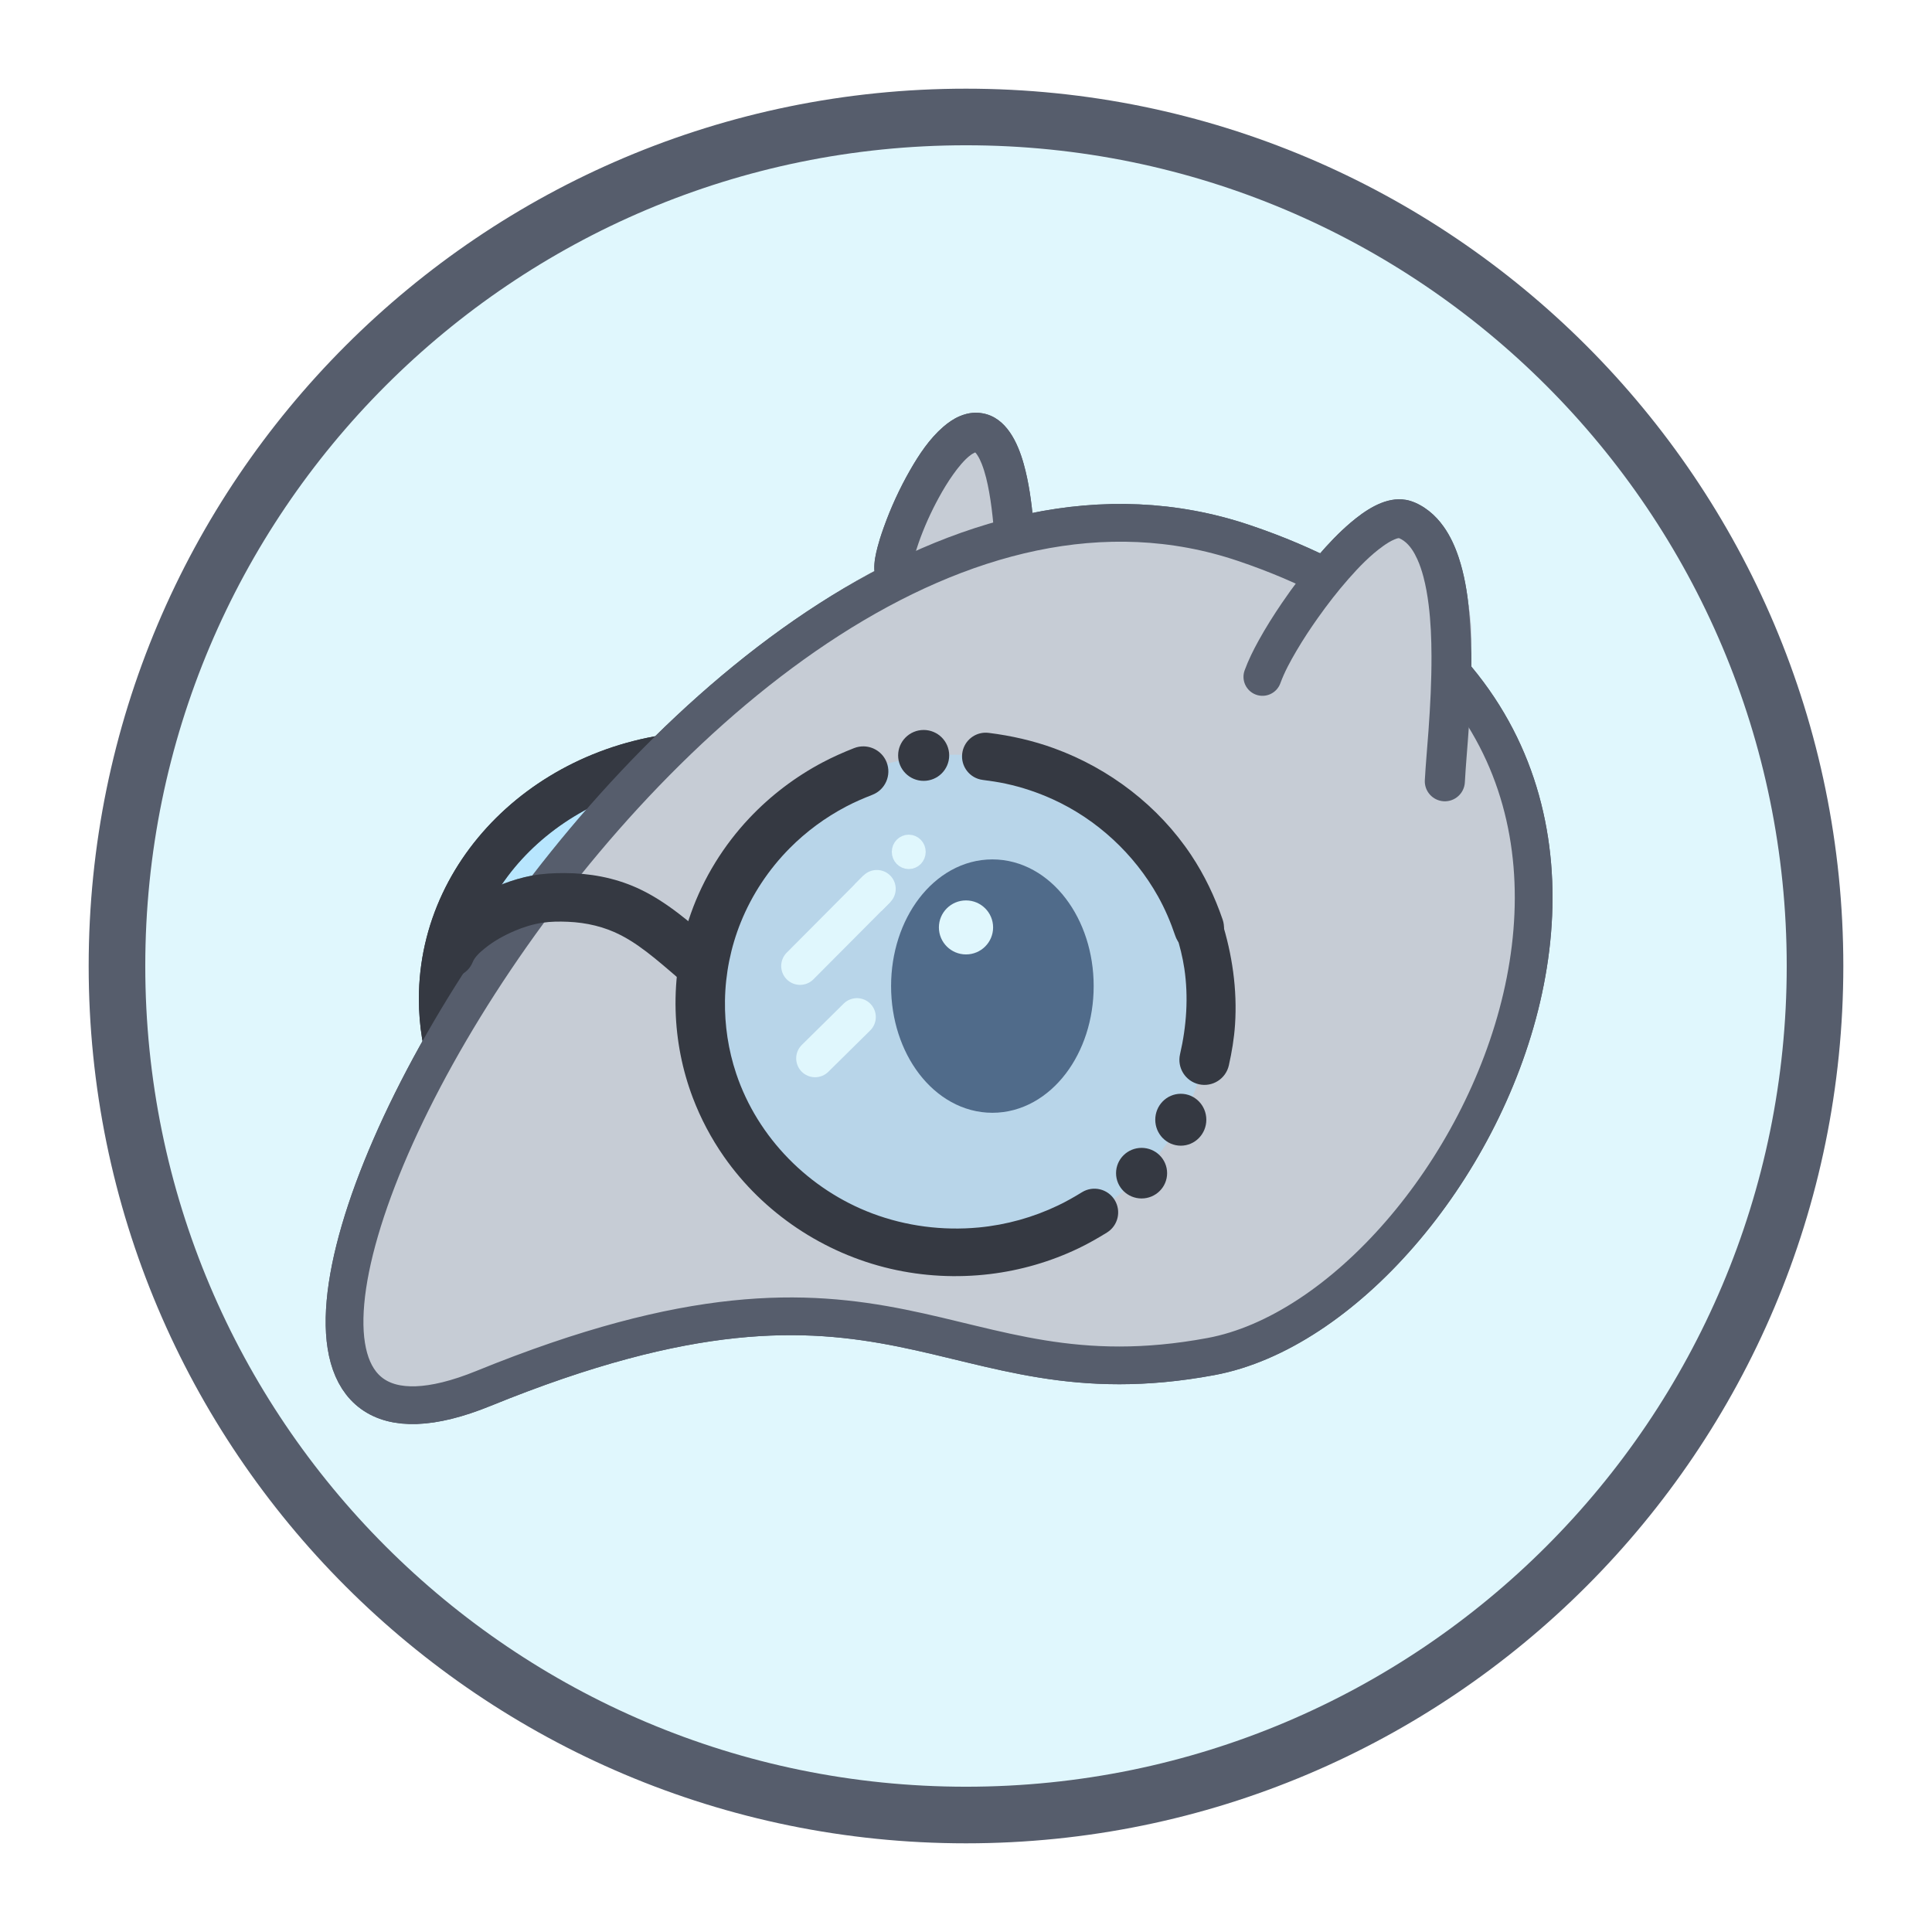
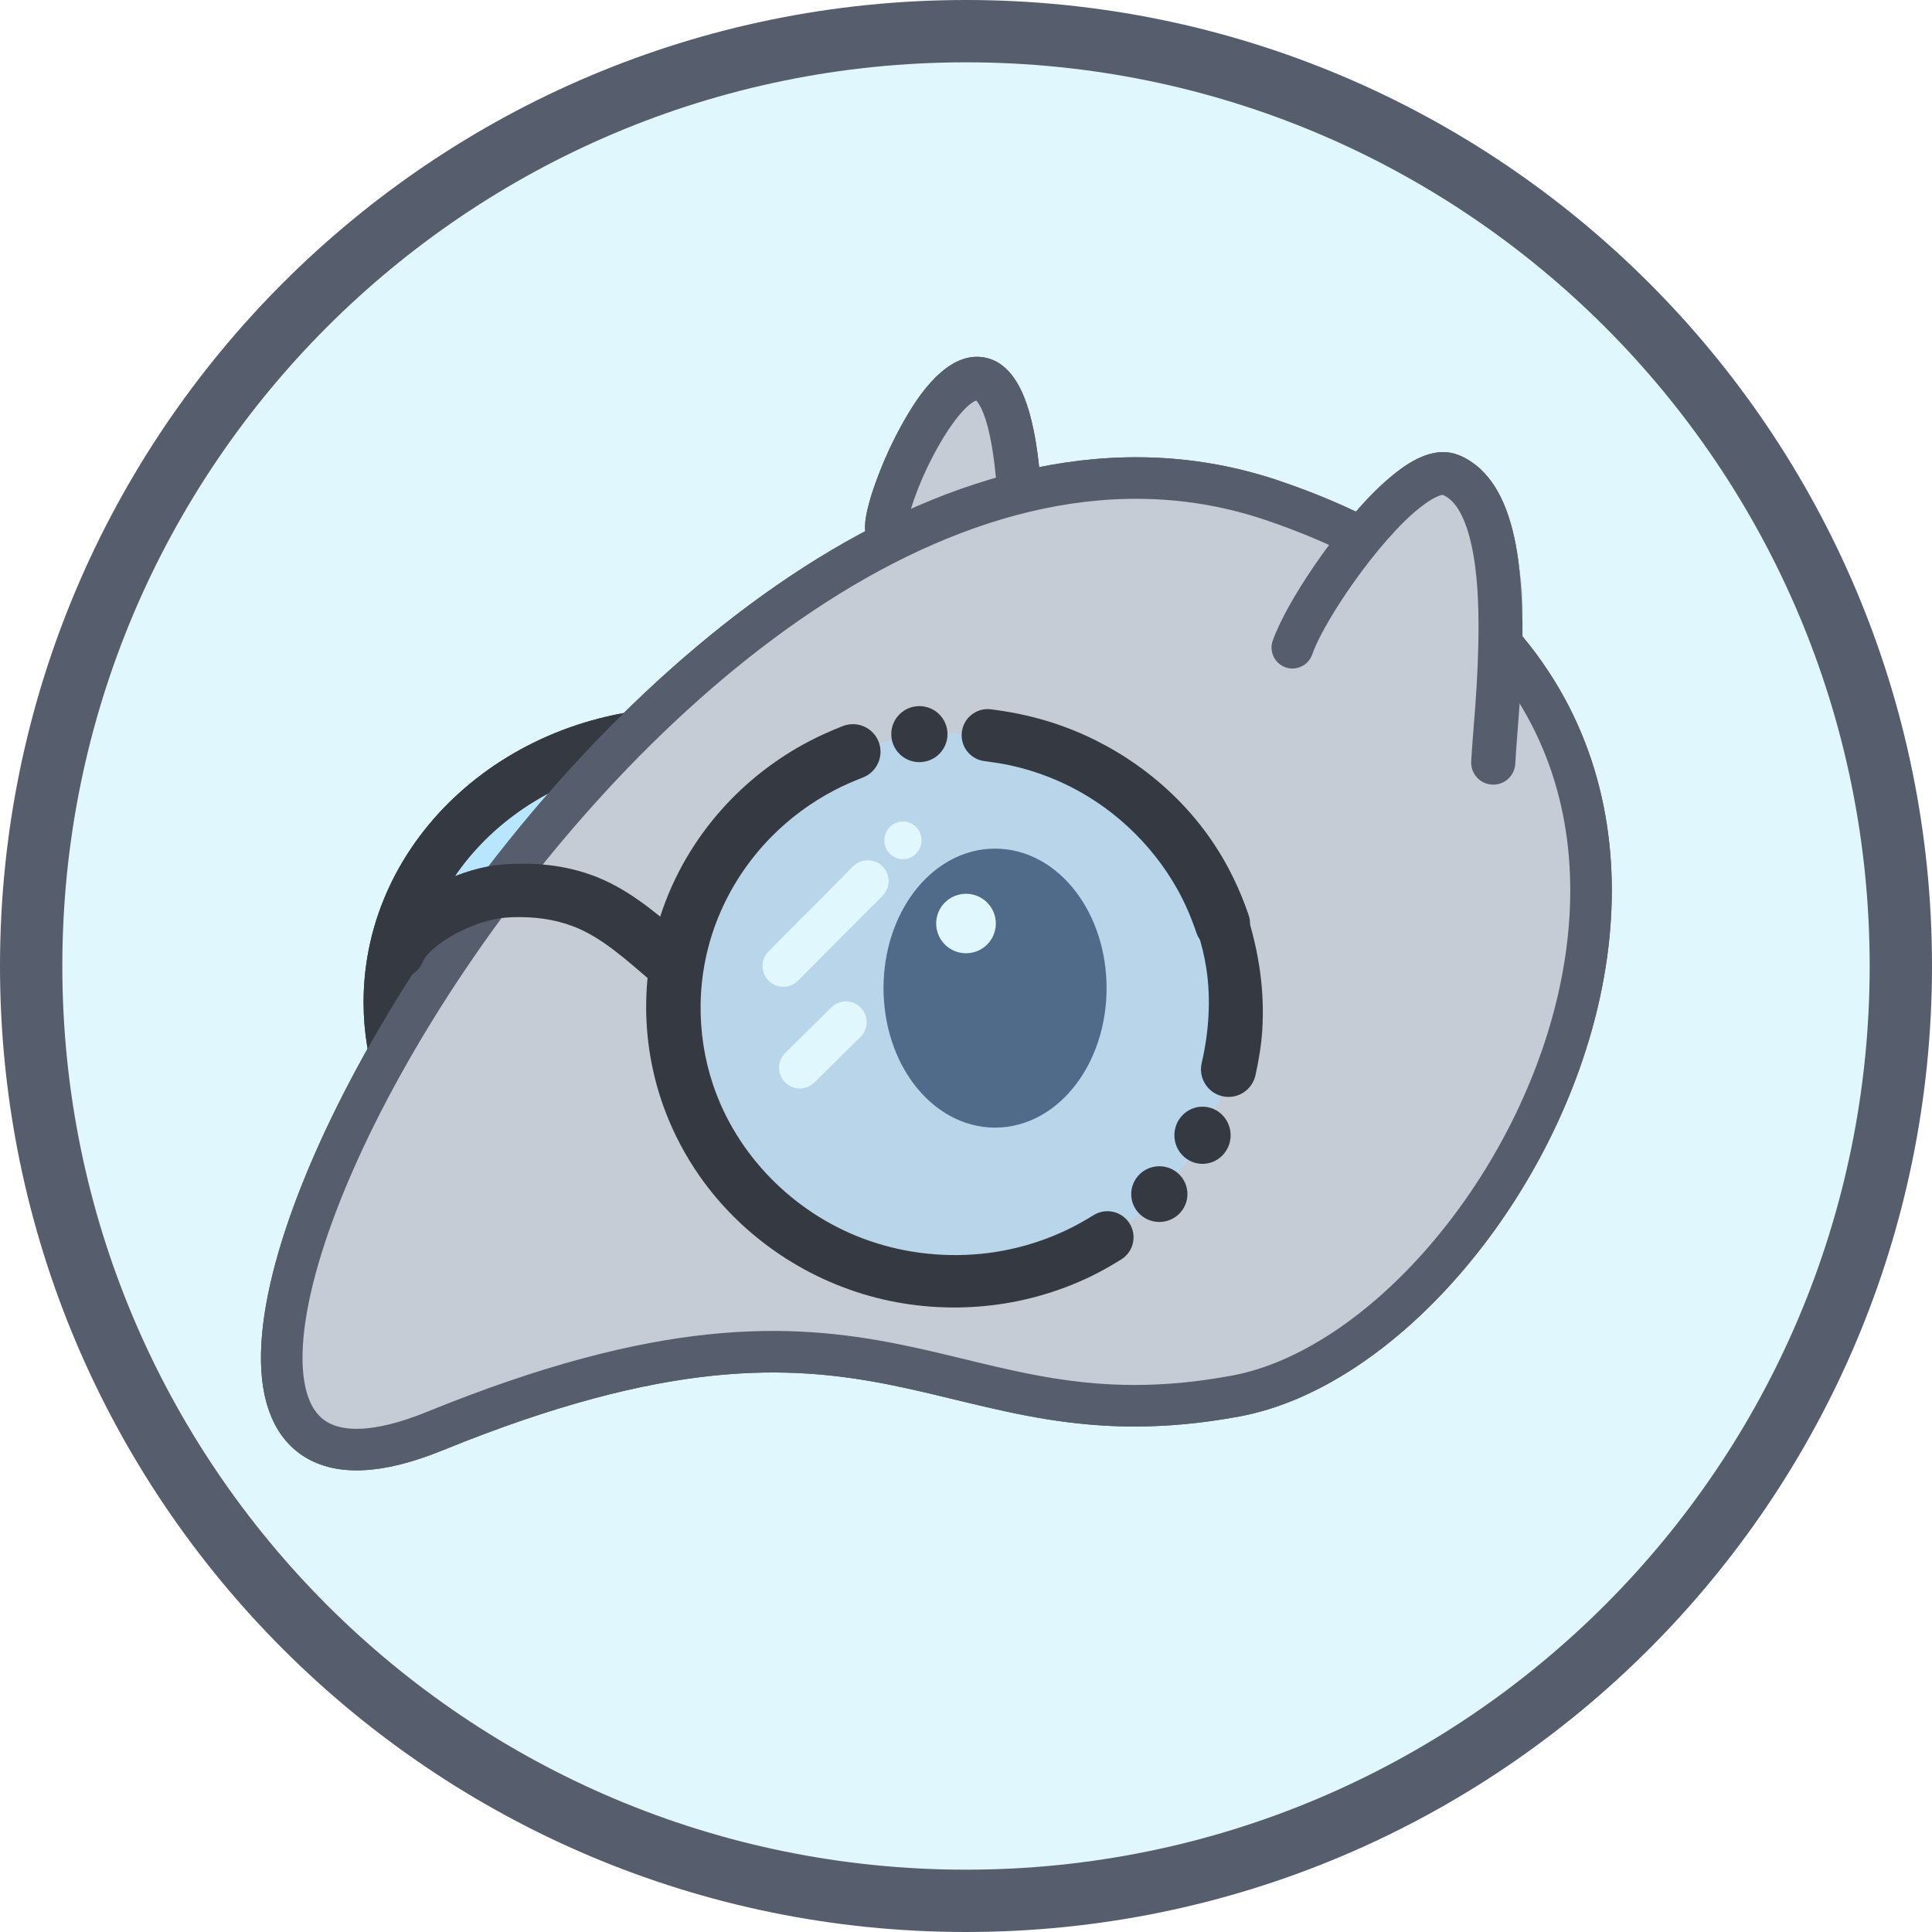
- <svg xmlns="http://www.w3.org/2000/svg" xmlns:ns1="http://vectornator.io" height="100%" stroke-miterlimit="10" style="fill-rule:nonzero;clip-rule:evenodd;stroke-linecap:round;stroke-linejoin:round;" version="1.1" viewBox="0 0 1024 1024" width="100%" xml:space="preserve">
+ <svg xmlns="http://www.w3.org/2000/svg" xmlns:ns1="http://vectornator.io" stroke-miterlimit="10" style="fill-rule:nonzero;clip-rule:evenodd;stroke-linecap:round;stroke-linejoin:round;" version="1.1" xml:space="preserve" viewBox="47 47 930 930">
  <defs />
  <g id="Layer-2" ns1:layerName="Layer 2">
    <path d="M62 512C62 263.472 263.472 62 512 62C760.528 62 962 263.472 962 512C962 760.528 760.528 962 512 962C263.472 962 62 760.528 62 512Z" fill="#e0f7fd" fill-rule="nonzero" opacity="1" stroke="#565d6c" stroke-linecap="butt" stroke-linejoin="round" stroke-width="30" ns1:layerName="Oval 1" />
  </g>
  <g id="Layer-1" ns1:layerName="Layer 1">
    <path d="M475.831 299.779C467.935 286.509 501.611 230.93 516.991 229.229C530.26 227.762 530.693 278.189 532.373 285.88" fill="#c6ccd5" fill-rule="nonzero" opacity="1" stroke="none" ns1:layerName="Curve 44" />
    <path d="M316.852 646.531C268.193 625.836 234.516 581.17 234.516 529.405C234.516 457.934 298.713 399.996 377.904 399.996C438.966 399.996 491.113 434.443 511.789 482.98" fill="#a9e0ff" fill-opacity="0.47" fill-rule="nonzero" opacity="1" stroke="#353942" stroke-linecap="butt" stroke-linejoin="round" stroke-width="25" ns1:layerName="Oval 4" />
    <path d="M659.24 287.792C376.901 151.311 31.483 827.626 253.277 731.832C311.968 706.484 402.363 673.317 491.592 708.906C609.769 756.04 702.635 702.735 768.884 626.608C826.55 560.344 868.511 388.953 659.24 287.792Z" fill="#c6ccd5" fill-rule="nonzero" opacity="1" stroke="none" ns1:layerName="Curve 45" />
    <path d="M659.24 287.792C362.072 187.625 32.586 827.017 256.327 735.864C475.604 646.531 499.183 745.541 641.867 718.993C780.63 693.175 936.466 381.237 659.24 287.792Z" fill="none" opacity="1" stroke="#565d6c" stroke-linecap="butt" stroke-linejoin="round" stroke-width="20" ns1:layerName="Curve 46" />
    <path d="M482.295 522.648C482.295 491.086 501.854 465.5 525.981 465.5C550.108 465.5 569.667 491.086 569.667 522.648C569.667 554.21 550.108 579.795 525.981 579.795C501.854 579.795 482.295 554.21 482.295 522.648Z" fill="#000120" fill-rule="nonzero" opacity="1" stroke="#000120" stroke-linecap="butt" stroke-linejoin="round" stroke-width="20" ns1:layerName="Oval 5" />
    <path d="M695.475 341.739C693.259 340.625 690.546 338.912 690.937 336.435C696.318 302.308 717.505 265.152 737.226 270.579C803.85 288.914 782.783 405.009 739.916 433.444" fill="#c6ccd5" fill-rule="nonzero" opacity="1" stroke="none" ns1:layerName="Curve 47" />
    <path d="M635.47 491.702C639.624 504.37 641.867 517.871 641.867 531.882C641.867 565.85 628.686 596.818 607.035 620.198C582.26 646.951 546.395 663.767 506.498 663.767C431.736 663.767 371.129 604.72 371.129 531.882C371.129 459.043 431.736 399.996 506.498 399.996C566.879 399.996 618.026 438.512 635.47 491.702" fill="#a9e0ff" fill-opacity="0.473" fill-rule="nonzero" opacity="1" stroke="none" ns1:layerName="Oval 6" />
    <g opacity="1" ns1:layerName="Curve 49">
      <path d="M457.906 395.594C456.183 395.547 454.426 395.832 452.719 396.5C447.041 398.725 441.491 401.185 436.094 404.031C421.64 411.654 408.47 421.653 397.25 433.531C383.561 448.023 372.853 465.326 366.188 484.125C360.344 500.606 357.607 518.15 358.094 535.625C358.533 551.386 361.603 567.035 367.188 581.781C371.36 592.798 376.919 603.306 383.656 612.969C404.516 642.888 436.481 664.218 471.969 672.469C489.198 676.475 507.129 677.399 524.688 675.281C540.992 673.314 556.978 668.678 571.781 661.562C576.911 659.097 581.848 656.27 586.688 653.281C592.594 649.636 594.426 641.907 590.781 636C587.136 630.093 579.376 628.261 573.469 631.906C569.377 634.429 565.212 636.794 560.875 638.875C547.655 645.219 533.319 649.222 518.719 650.594C499.674 652.383 480.253 649.9 462.344 643.156C428.844 630.541 401.566 603.05 390.188 569C386.029 556.554 384.049 543.431 384.25 530.312C384.468 516.123 387.31 502.002 392.625 488.844C398.554 474.166 407.419 460.8 418.562 449.562C427.317 440.734 437.433 433.285 448.438 427.5C452.962 425.121 457.648 423.108 462.406 421.25C469.234 418.579 472.608 410.859 469.938 404.031C467.935 398.911 463.077 395.735 457.906 395.594Z" fill="#353942" stroke="none" />
    </g>
    <g opacity="1" ns1:layerName="Curve 48">
      <path d="M521.469 388.375C515.64 388.822 510.759 393.318 510 399.344C509.133 406.23 513.988 412.508 520.875 413.375C524.924 413.889 528.975 414.49 532.969 415.344C541.619 417.194 550.046 420.018 558.094 423.688C581.456 434.339 601.211 452.68 613.75 475.062C617.487 481.733 620.456 488.734 622.906 495.969C625.271 502.908 632.811 506.646 639.75 504.281C646.689 501.916 650.396 494.345 648.031 487.406C643.896 475.352 638.436 463.877 631.375 453.25C614.053 427.182 588.07 407.313 558.719 396.625C547.488 392.535 535.879 389.917 524.031 388.438C523.17 388.329 522.301 388.311 521.469 388.375Z" fill="#353942" stroke="none" />
    </g>
    <g opacity="1" ns1:layerName="Oval 7">
      <path d="M635.47 491.702C639.624 504.37 641.867 517.871 641.867 531.882C641.867 542.153 640.661 552.151 638.381 561.747" fill="#353942" fill-rule="nonzero" stroke="none" />
      <path d="M634.188 479.188C633.357 479.273 632.515 479.458 631.688 479.719C625.066 481.801 621.386 488.848 623.469 495.469C625.296 501.32 626.812 507.243 627.719 513.312C629.974 528.409 628.885 543.955 625.438 558.781C623.807 565.929 628.29 573.057 635.438 574.688C642.585 576.318 649.682 571.835 651.312 564.688C652.906 557.565 654.111 550.383 654.594 543.094C655.83 524.413 653.109 505.745 647.469 487.938C645.647 482.144 640.002 478.587 634.188 479.188Z" fill="#353942" stroke="none" />
    </g>
    <g opacity="1" ns1:layerName="Curve 50">
      <path d="M299.281 462.75C293.432 462.736 287.535 463.02 281.781 464.125C271.461 466.107 261.479 470.106 252.406 475.375C242.242 481.278 231.783 489.438 227.188 500.594C224.565 507.02 227.636 514.347 234.062 516.969C240.489 519.591 247.847 516.52 250.469 510.094C251.645 507.142 254.362 504.776 256.75 502.812C261.526 498.886 267.045 495.829 272.719 493.406C277.457 491.383 282.429 489.83 287.531 489.062C291.959 488.396 296.503 488.379 300.969 488.562C310.802 488.968 320.455 491.187 329.219 495.75C335.614 499.08 341.448 503.374 347.031 507.906C352.29 512.174 357.383 516.662 362.531 521.062C368.113 525.815 376.497 525.145 381.25 519.562C386.003 513.98 385.332 505.596 379.75 500.844C366.547 489.647 353.52 477.74 337.562 470.562C325.518 465.145 312.442 462.782 299.281 462.75Z" fill="#353942" stroke="none" />
    </g>
    <path d="M454.935 480.964L464.744 471.106L424.051 512L439.166 496.81L448.337 487.593" fill="none" opacity="0.999" stroke="#e0f7fd" stroke-linecap="butt" stroke-linejoin="round" stroke-width="20" ns1:layerName="Curve 51" />
    <path d="M460.037 475.836L464.744 471.106" fill="none" opacity="0.999" stroke="#e0f7fd" stroke-linecap="butt" stroke-linejoin="round" stroke-width="20" ns1:layerName="Line 3" />
    <path d="M432.001 560.959L440.247 552.819L454.199 539.043L432.001 560.959Z" fill="none" opacity="0.999" stroke="#e0f7fd" stroke-linecap="butt" stroke-linejoin="round" stroke-width="20" ns1:layerName="Line 4" />
    <path d="M412.391 351.649" fill="none" opacity="1" stroke="#565d6c" stroke-linecap="butt" stroke-linejoin="round" stroke-width="10" ns1:layerName="Curve 52" />
    <path d="M404.28 348.593" fill="none" opacity="1" stroke="#565d6c" stroke-linecap="butt" stroke-linejoin="round" stroke-width="10" ns1:layerName="Curve 53" />
    <path d="M501.543 491.553C501.543 485.806 506.225 481.147 512 481.147C517.775 481.147 522.457 485.806 522.457 491.553C522.457 497.3 517.775 501.959 512 501.959C506.225 501.959 501.543 497.3 501.543 491.553Z" fill="#e0f7fd" fill-rule="nonzero" opacity="1" stroke="#e0f7fd" stroke-linecap="butt" stroke-linejoin="round" stroke-width="7.817" ns1:layerName="Oval 13" />
    <path d="M476.583 451.505C476.583 448.632 478.853 446.302 481.654 446.302C484.455 446.302 486.726 448.632 486.726 451.505C486.726 454.379 484.455 456.708 481.654 456.708C478.853 456.708 476.583 454.379 476.583 451.505Z" fill="#e0f7fd" fill-rule="nonzero" opacity="1" stroke="#e0f7fd" stroke-linecap="butt" stroke-linejoin="round" stroke-width="7.817" ns1:layerName="Oval 14" />
    <path d="M479.935 400.384C479.935 395.094 484.244 390.806 489.559 390.806C494.874 390.806 499.183 395.094 499.183 400.384C499.183 405.674 494.874 409.963 489.559 409.963C484.244 409.963 479.935 405.674 479.935 400.384Z" fill="#353942" fill-rule="nonzero" opacity="1" stroke="#353942" stroke-linecap="butt" stroke-linejoin="round" stroke-width="7.817" ns1:layerName="Oval 15" />
    <path d="M595.438 621.803C595.438 616.556 599.747 612.302 605.062 612.302C610.377 612.302 614.686 616.556 614.686 621.803C614.686 627.049 610.377 631.303 605.062 631.303C599.747 631.303 595.438 627.049 595.438 621.803Z" fill="#353942" fill-rule="nonzero" opacity="1" stroke="#353942" stroke-linecap="butt" stroke-linejoin="round" stroke-width="7.817" ns1:layerName="Oval 16" />
    <path d="M616.222 593.48C616.222 588.041 620.531 583.632 625.846 583.632C631.161 583.632 635.47 588.041 635.47 593.48C635.47 598.92 631.161 603.329 625.846 603.329C620.531 603.329 616.222 598.92 616.222 593.48Z" fill="#353942" fill-rule="nonzero" opacity="1" stroke="#353942" stroke-linecap="butt" stroke-linejoin="round" stroke-width="7.817" ns1:layerName="Oval 12" />
    <g opacity="1" ns1:layerName="Curve 54">
      <path d="M515.688 218.812C513.212 219.004 510.806 219.676 508.531 220.656C505.365 222.02 502.501 224.029 499.906 226.281C492.622 232.604 487.137 240.885 482.375 249.188C476.835 258.845 472.148 269.076 468.406 279.562C467.682 281.594 466.978 283.626 466.344 285.688C465.907 287.108 465.5 288.531 465.125 289.969C463.274 297.065 461.347 306.944 468.281 312.062C468.983 312.581 469.745 312.998 470.531 313.375C475.611 315.618 481.539 313.298 483.781 308.219C485.005 305.447 484.788 302.48 483.594 299.938C483.612 299.788 483.631 299.634 483.656 299.469C483.829 298.334 484.071 297.24 484.344 296.125C485.037 293.296 485.912 290.498 486.875 287.75C489.755 279.528 493.361 271.522 497.531 263.875C499.864 259.598 502.389 255.406 505.219 251.438C506.569 249.543 507.967 247.689 509.5 245.938C511.079 244.133 512.787 242.361 514.75 240.969C515.25 240.614 515.793 240.3 516.344 240.031C516.501 239.954 516.696 239.879 516.875 239.812C516.954 239.875 517.034 239.938 517.062 239.969C517.401 240.333 517.692 240.743 517.969 241.156C518.918 242.576 519.652 244.137 520.281 245.719C522.211 250.57 523.358 255.751 524.281 260.875C525.311 266.59 525.983 272.346 526.531 278.125C527.095 283.963 532.287 288.251 538.125 287.688C543.963 287.124 548.22 281.932 547.656 276.094C546.661 265.962 545.339 255.763 542.594 245.938C539.496 234.852 533.447 221.237 520.688 219.062C519.032 218.78 517.364 218.683 515.688 218.812ZM517.156 239.688C517.166 239.685 517.178 239.69 517.188 239.688C517.216 239.725 517.359 239.722 517.312 239.719C517.258 239.715 517.21 239.694 517.156 239.688Z" fill="#565d6c" stroke="none" />
    </g>
    <g opacity="1" ns1:layerName="Curve 55">
      <path d="M743.094 264.688C733.095 263.975 723.264 270.752 716 276.906C709.651 282.285 703.926 288.36 698.5 294.656C691.653 302.6 685.303 310.986 679.406 319.656C675.053 326.057 670.899 332.628 667.156 339.406C664.327 344.529 661.697 349.778 659.688 355.281C657.783 360.497 660.472 366.283 665.688 368.188C670.903 370.092 676.689 367.403 678.594 362.188C680.809 356.124 683.953 350.395 687.219 344.844C690.724 338.885 694.532 333.108 698.531 327.469C703.588 320.339 708.942 313.406 714.719 306.844C720.288 300.518 726.269 294.287 733.156 289.375C735.002 288.058 736.94 286.83 739.031 285.938C739.788 285.614 740.681 285.239 741.531 285.219C742.425 285.629 743.259 286.069 744.062 286.656C747.337 289.05 749.534 292.712 751.188 296.344C752.559 299.356 753.592 302.491 754.438 305.688C755.712 310.504 756.566 315.435 757.188 320.375C758.329 329.45 758.69 338.61 758.719 347.75C758.759 360.962 758.072 374.169 757.125 387.344C756.498 396.06 755.674 404.774 755.188 413.5C754.867 419.356 759.363 424.367 765.219 424.688C771.075 425.008 776.085 420.512 776.406 414.656C776.929 404.958 777.854 395.284 778.5 385.594C779.883 364.856 780.695 343.907 778.594 323.188C777.641 313.788 776.086 304.359 773.094 295.375C771.191 289.664 768.679 284.114 765.188 279.188C762.992 276.09 760.424 273.259 757.438 270.906C754.467 268.567 751.041 266.566 747.406 265.469C745.978 265.038 744.522 264.789 743.094 264.688Z" fill="#565d6c" stroke="none" />
    </g>
    <path d="M475.831 299.779C467.935 286.509 501.611 230.93 516.991 229.229C530.26 227.762 530.693 278.189 532.373 285.88" fill="#c6ccd5" fill-rule="nonzero" opacity="1" stroke="none" ns1:layerName="Curve 56" />
    <path d="M316.852 646.531C268.193 625.836 234.516 581.17 234.516 529.405C234.516 457.934 298.713 399.996 377.904 399.996C438.966 399.996 491.113 434.443 511.789 482.98" fill="#a9e0ff" fill-opacity="0.47" fill-rule="nonzero" opacity="1" stroke="#353942" stroke-linecap="butt" stroke-linejoin="round" stroke-width="25" ns1:layerName="Oval 17" />
    <path d="M659.24 287.792C376.901 151.311 31.483 827.626 253.277 731.832C311.968 706.484 402.363 673.317 491.592 708.906C609.769 756.04 702.635 702.735 768.884 626.608C826.55 560.344 868.511 388.953 659.24 287.792Z" fill="#c6ccd5" fill-rule="nonzero" opacity="1" stroke="none" ns1:layerName="Curve 57" />
    <path d="M659.24 287.792C362.072 187.625 32.586 827.017 256.327 735.864C475.604 646.531 499.183 745.541 641.867 718.993C780.63 693.175 936.466 381.237 659.24 287.792Z" fill="none" opacity="1" stroke="#565d6c" stroke-linecap="butt" stroke-linejoin="round" stroke-width="20" ns1:layerName="Curve 58" />
    <path d="M482.295 522.648C482.295 491.086 501.854 465.5 525.981 465.5C550.108 465.5 569.667 491.086 569.667 522.648C569.667 554.21 550.108 579.795 525.981 579.795C501.854 579.795 482.295 554.21 482.295 522.648Z" fill="#000120" fill-rule="nonzero" opacity="1" stroke="#000120" stroke-linecap="butt" stroke-linejoin="round" stroke-width="20" ns1:layerName="Oval 18" />
    <path d="M695.475 341.739C693.259 340.625 690.546 338.912 690.937 336.435C696.318 302.308 717.505 265.152 737.226 270.579C803.85 288.914 782.783 405.009 739.916 433.444" fill="#c6ccd5" fill-rule="nonzero" opacity="1" stroke="none" ns1:layerName="Curve 59" />
    <path d="M635.47 491.702C639.624 504.37 641.867 517.871 641.867 531.882C641.867 565.85 628.686 596.818 607.035 620.198C582.26 646.951 546.395 663.767 506.498 663.767C431.736 663.767 371.129 604.72 371.129 531.882C371.129 459.043 431.736 399.996 506.498 399.996C566.879 399.996 618.026 438.512 635.47 491.702" fill="#a9e0ff" fill-opacity="0.473" fill-rule="nonzero" opacity="1" stroke="none" ns1:layerName="Oval 19" />
    <g opacity="1" ns1:layerName="Curve 60">
      <path d="M457.906 395.594C456.183 395.547 454.426 395.832 452.719 396.5C447.041 398.725 441.491 401.185 436.094 404.031C421.64 411.654 408.47 421.653 397.25 433.531C383.561 448.023 372.853 465.326 366.188 484.125C360.344 500.606 357.607 518.15 358.094 535.625C358.533 551.386 361.603 567.035 367.188 581.781C371.36 592.798 376.919 603.306 383.656 612.969C404.516 642.888 436.481 664.218 471.969 672.469C489.198 676.475 507.129 677.399 524.688 675.281C540.992 673.314 556.978 668.678 571.781 661.562C576.911 659.097 581.848 656.27 586.688 653.281C592.594 649.636 594.426 641.907 590.781 636C587.136 630.093 579.376 628.261 573.469 631.906C569.377 634.429 565.212 636.794 560.875 638.875C547.655 645.219 533.319 649.222 518.719 650.594C499.674 652.383 480.253 649.9 462.344 643.156C428.844 630.541 401.566 603.05 390.188 569C386.029 556.554 384.049 543.431 384.25 530.312C384.468 516.123 387.31 502.002 392.625 488.844C398.554 474.166 407.419 460.8 418.562 449.562C427.317 440.734 437.433 433.285 448.438 427.5C452.962 425.121 457.648 423.108 462.406 421.25C469.234 418.579 472.608 410.859 469.938 404.031C467.935 398.911 463.077 395.735 457.906 395.594Z" fill="#353942" stroke="none" />
    </g>
    <g opacity="1" ns1:layerName="Curve 61">
      <path d="M521.469 388.375C515.64 388.822 510.759 393.318 510 399.344C509.133 406.23 513.988 412.508 520.875 413.375C524.924 413.889 528.975 414.49 532.969 415.344C541.619 417.194 550.046 420.018 558.094 423.688C581.456 434.339 601.211 452.68 613.75 475.062C617.487 481.733 620.456 488.734 622.906 495.969C625.271 502.908 632.811 506.646 639.75 504.281C646.689 501.916 650.396 494.345 648.031 487.406C643.896 475.352 638.436 463.877 631.375 453.25C614.053 427.182 588.07 407.313 558.719 396.625C547.488 392.535 535.879 389.917 524.031 388.438C523.17 388.329 522.301 388.311 521.469 388.375Z" fill="#353942" stroke="none" />
    </g>
    <g opacity="1" ns1:layerName="Oval 20">
      <path d="M635.47 491.702C639.624 504.37 641.867 517.871 641.867 531.882C641.867 542.153 640.661 552.151 638.381 561.747" fill="#353942" fill-rule="nonzero" stroke="none" />
      <path d="M634.188 479.188C633.357 479.273 632.515 479.458 631.688 479.719C625.066 481.801 621.386 488.848 623.469 495.469C625.296 501.32 626.812 507.243 627.719 513.312C629.974 528.409 628.885 543.955 625.438 558.781C623.807 565.929 628.29 573.057 635.438 574.688C642.585 576.318 649.682 571.835 651.312 564.688C652.906 557.565 654.111 550.383 654.594 543.094C655.83 524.413 653.109 505.745 647.469 487.938C645.647 482.144 640.002 478.587 634.188 479.188Z" fill="#353942" stroke="none" />
    </g>
    <g opacity="1" ns1:layerName="Curve 62">
      <path d="M299.281 462.75C293.432 462.736 287.535 463.02 281.781 464.125C271.461 466.107 261.479 470.106 252.406 475.375C242.242 481.278 231.783 489.438 227.188 500.594C224.565 507.02 227.636 514.347 234.062 516.969C240.489 519.591 247.847 516.52 250.469 510.094C251.645 507.142 254.362 504.776 256.75 502.812C261.526 498.886 267.045 495.829 272.719 493.406C277.457 491.383 282.429 489.83 287.531 489.062C291.959 488.396 296.503 488.379 300.969 488.562C310.802 488.968 320.455 491.187 329.219 495.75C335.614 499.08 341.448 503.374 347.031 507.906C352.29 512.174 357.383 516.662 362.531 521.062C368.113 525.815 376.497 525.145 381.25 519.562C386.003 513.98 385.332 505.596 379.75 500.844C366.547 489.647 353.52 477.74 337.562 470.562C325.518 465.145 312.442 462.782 299.281 462.75Z" fill="#353942" stroke="none" />
    </g>
    <path d="M454.935 480.964L464.744 471.106L424.051 512L439.166 496.81L448.337 487.593" fill="none" opacity="0.999" stroke="#e0f7fd" stroke-linecap="butt" stroke-linejoin="round" stroke-width="20" ns1:layerName="Curve 63" />
    <path d="M460.037 475.836L464.744 471.106" fill="none" opacity="0.999" stroke="#e0f7fd" stroke-linecap="butt" stroke-linejoin="round" stroke-width="20" ns1:layerName="Line 5" />
    <path d="M432.001 560.959L440.247 552.819L454.199 539.043L432.001 560.959Z" fill="none" opacity="0.999" stroke="#e0f7fd" stroke-linecap="butt" stroke-linejoin="round" stroke-width="20" ns1:layerName="Line 6" />
    <path d="M412.391 351.649" fill="none" opacity="1" stroke="#565d6c" stroke-linecap="butt" stroke-linejoin="round" stroke-width="10" ns1:layerName="Curve 64" />
    <path d="M404.28 348.593" fill="none" opacity="1" stroke="#565d6c" stroke-linecap="butt" stroke-linejoin="round" stroke-width="10" ns1:layerName="Curve 65" />
    <path d="M501.543 491.553C501.543 485.806 506.225 481.147 512 481.147C517.775 481.147 522.457 485.806 522.457 491.553C522.457 497.3 517.775 501.959 512 501.959C506.225 501.959 501.543 497.3 501.543 491.553Z" fill="#e0f7fd" fill-rule="nonzero" opacity="1" stroke="#e0f7fd" stroke-linecap="butt" stroke-linejoin="round" stroke-width="7.817" ns1:layerName="Oval 21" />
    <path d="M476.583 451.505C476.583 448.632 478.853 446.302 481.654 446.302C484.455 446.302 486.726 448.632 486.726 451.505C486.726 454.379 484.455 456.708 481.654 456.708C478.853 456.708 476.583 454.379 476.583 451.505Z" fill="#e0f7fd" fill-rule="nonzero" opacity="1" stroke="#e0f7fd" stroke-linecap="butt" stroke-linejoin="round" stroke-width="7.817" ns1:layerName="Oval 22" />
    <path d="M479.935 400.384C479.935 395.094 484.244 390.806 489.559 390.806C494.874 390.806 499.183 395.094 499.183 400.384C499.183 405.674 494.874 409.963 489.559 409.963C484.244 409.963 479.935 405.674 479.935 400.384Z" fill="#353942" fill-rule="nonzero" opacity="1" stroke="#353942" stroke-linecap="butt" stroke-linejoin="round" stroke-width="7.817" ns1:layerName="Oval 23" />
    <path d="M595.438 621.803C595.438 616.556 599.747 612.302 605.062 612.302C610.377 612.302 614.686 616.556 614.686 621.803C614.686 627.049 610.377 631.303 605.062 631.303C599.747 631.303 595.438 627.049 595.438 621.803Z" fill="#353942" fill-rule="nonzero" opacity="1" stroke="#353942" stroke-linecap="butt" stroke-linejoin="round" stroke-width="7.817" ns1:layerName="Oval 24" />
    <path d="M616.222 593.48C616.222 588.041 620.531 583.632 625.846 583.632C631.161 583.632 635.47 588.041 635.47 593.48C635.47 598.92 631.161 603.329 625.846 603.329C620.531 603.329 616.222 598.92 616.222 593.48Z" fill="#353942" fill-rule="nonzero" opacity="1" stroke="#353942" stroke-linecap="butt" stroke-linejoin="round" stroke-width="7.817" ns1:layerName="Oval 25" />
    <g opacity="1" ns1:layerName="Curve 66">
      <path d="M515.688 218.812C513.212 219.004 510.806 219.676 508.531 220.656C505.365 222.02 502.501 224.029 499.906 226.281C492.622 232.604 487.137 240.885 482.375 249.188C476.835 258.845 472.148 269.076 468.406 279.562C467.682 281.594 466.978 283.626 466.344 285.688C465.907 287.108 465.5 288.531 465.125 289.969C463.274 297.065 461.347 306.944 468.281 312.062C468.983 312.581 469.745 312.998 470.531 313.375C475.611 315.618 481.539 313.298 483.781 308.219C485.005 305.447 484.788 302.48 483.594 299.938C483.612 299.788 483.631 299.634 483.656 299.469C483.829 298.334 484.071 297.24 484.344 296.125C485.037 293.296 485.912 290.498 486.875 287.75C489.755 279.528 493.361 271.522 497.531 263.875C499.864 259.598 502.389 255.406 505.219 251.438C506.569 249.543 507.967 247.689 509.5 245.938C511.079 244.133 512.787 242.361 514.75 240.969C515.25 240.614 515.793 240.3 516.344 240.031C516.501 239.954 516.696 239.879 516.875 239.812C516.954 239.875 517.034 239.938 517.062 239.969C517.401 240.333 517.692 240.743 517.969 241.156C518.918 242.576 519.652 244.137 520.281 245.719C522.211 250.57 523.358 255.751 524.281 260.875C525.311 266.59 525.983 272.346 526.531 278.125C527.095 283.963 532.287 288.251 538.125 287.688C543.963 287.124 548.22 281.932 547.656 276.094C546.661 265.962 545.339 255.763 542.594 245.938C539.496 234.852 533.447 221.237 520.688 219.062C519.032 218.78 517.364 218.683 515.688 218.812ZM517.156 239.688C517.166 239.685 517.178 239.69 517.188 239.688C517.216 239.725 517.359 239.722 517.312 239.719C517.258 239.715 517.21 239.694 517.156 239.688Z" fill="#565d6c" stroke="none" />
    </g>
    <g opacity="1" ns1:layerName="Curve 67">
      <path d="M743.094 264.688C733.095 263.975 723.264 270.752 716 276.906C709.651 282.285 703.926 288.36 698.5 294.656C691.653 302.6 685.303 310.986 679.406 319.656C675.053 326.057 670.899 332.628 667.156 339.406C664.327 344.529 661.697 349.778 659.688 355.281C657.783 360.497 660.472 366.283 665.688 368.188C670.903 370.092 676.689 367.403 678.594 362.188C680.809 356.124 683.953 350.395 687.219 344.844C690.724 338.885 694.532 333.108 698.531 327.469C703.588 320.339 708.942 313.406 714.719 306.844C720.288 300.518 726.269 294.287 733.156 289.375C735.002 288.058 736.94 286.83 739.031 285.938C739.788 285.614 740.681 285.239 741.531 285.219C742.425 285.629 743.259 286.069 744.062 286.656C747.337 289.05 749.534 292.712 751.188 296.344C752.559 299.356 753.592 302.491 754.438 305.688C755.712 310.504 756.566 315.435 757.188 320.375C758.329 329.45 758.69 338.61 758.719 347.75C758.759 360.962 758.072 374.169 757.125 387.344C756.498 396.06 755.674 404.774 755.188 413.5C754.867 419.356 759.363 424.367 765.219 424.688C771.075 425.008 776.085 420.512 776.406 414.656C776.929 404.958 777.854 395.284 778.5 385.594C779.883 364.856 780.695 343.907 778.594 323.188C777.641 313.788 776.086 304.359 773.094 295.375C771.191 289.664 768.679 284.114 765.188 279.188C762.992 276.09 760.424 273.259 757.438 270.906C754.467 268.567 751.041 266.566 747.406 265.469C745.978 265.038 744.522 264.789 743.094 264.688Z" fill="#565d6c" stroke="none" />
    </g>
  </g>
</svg>
